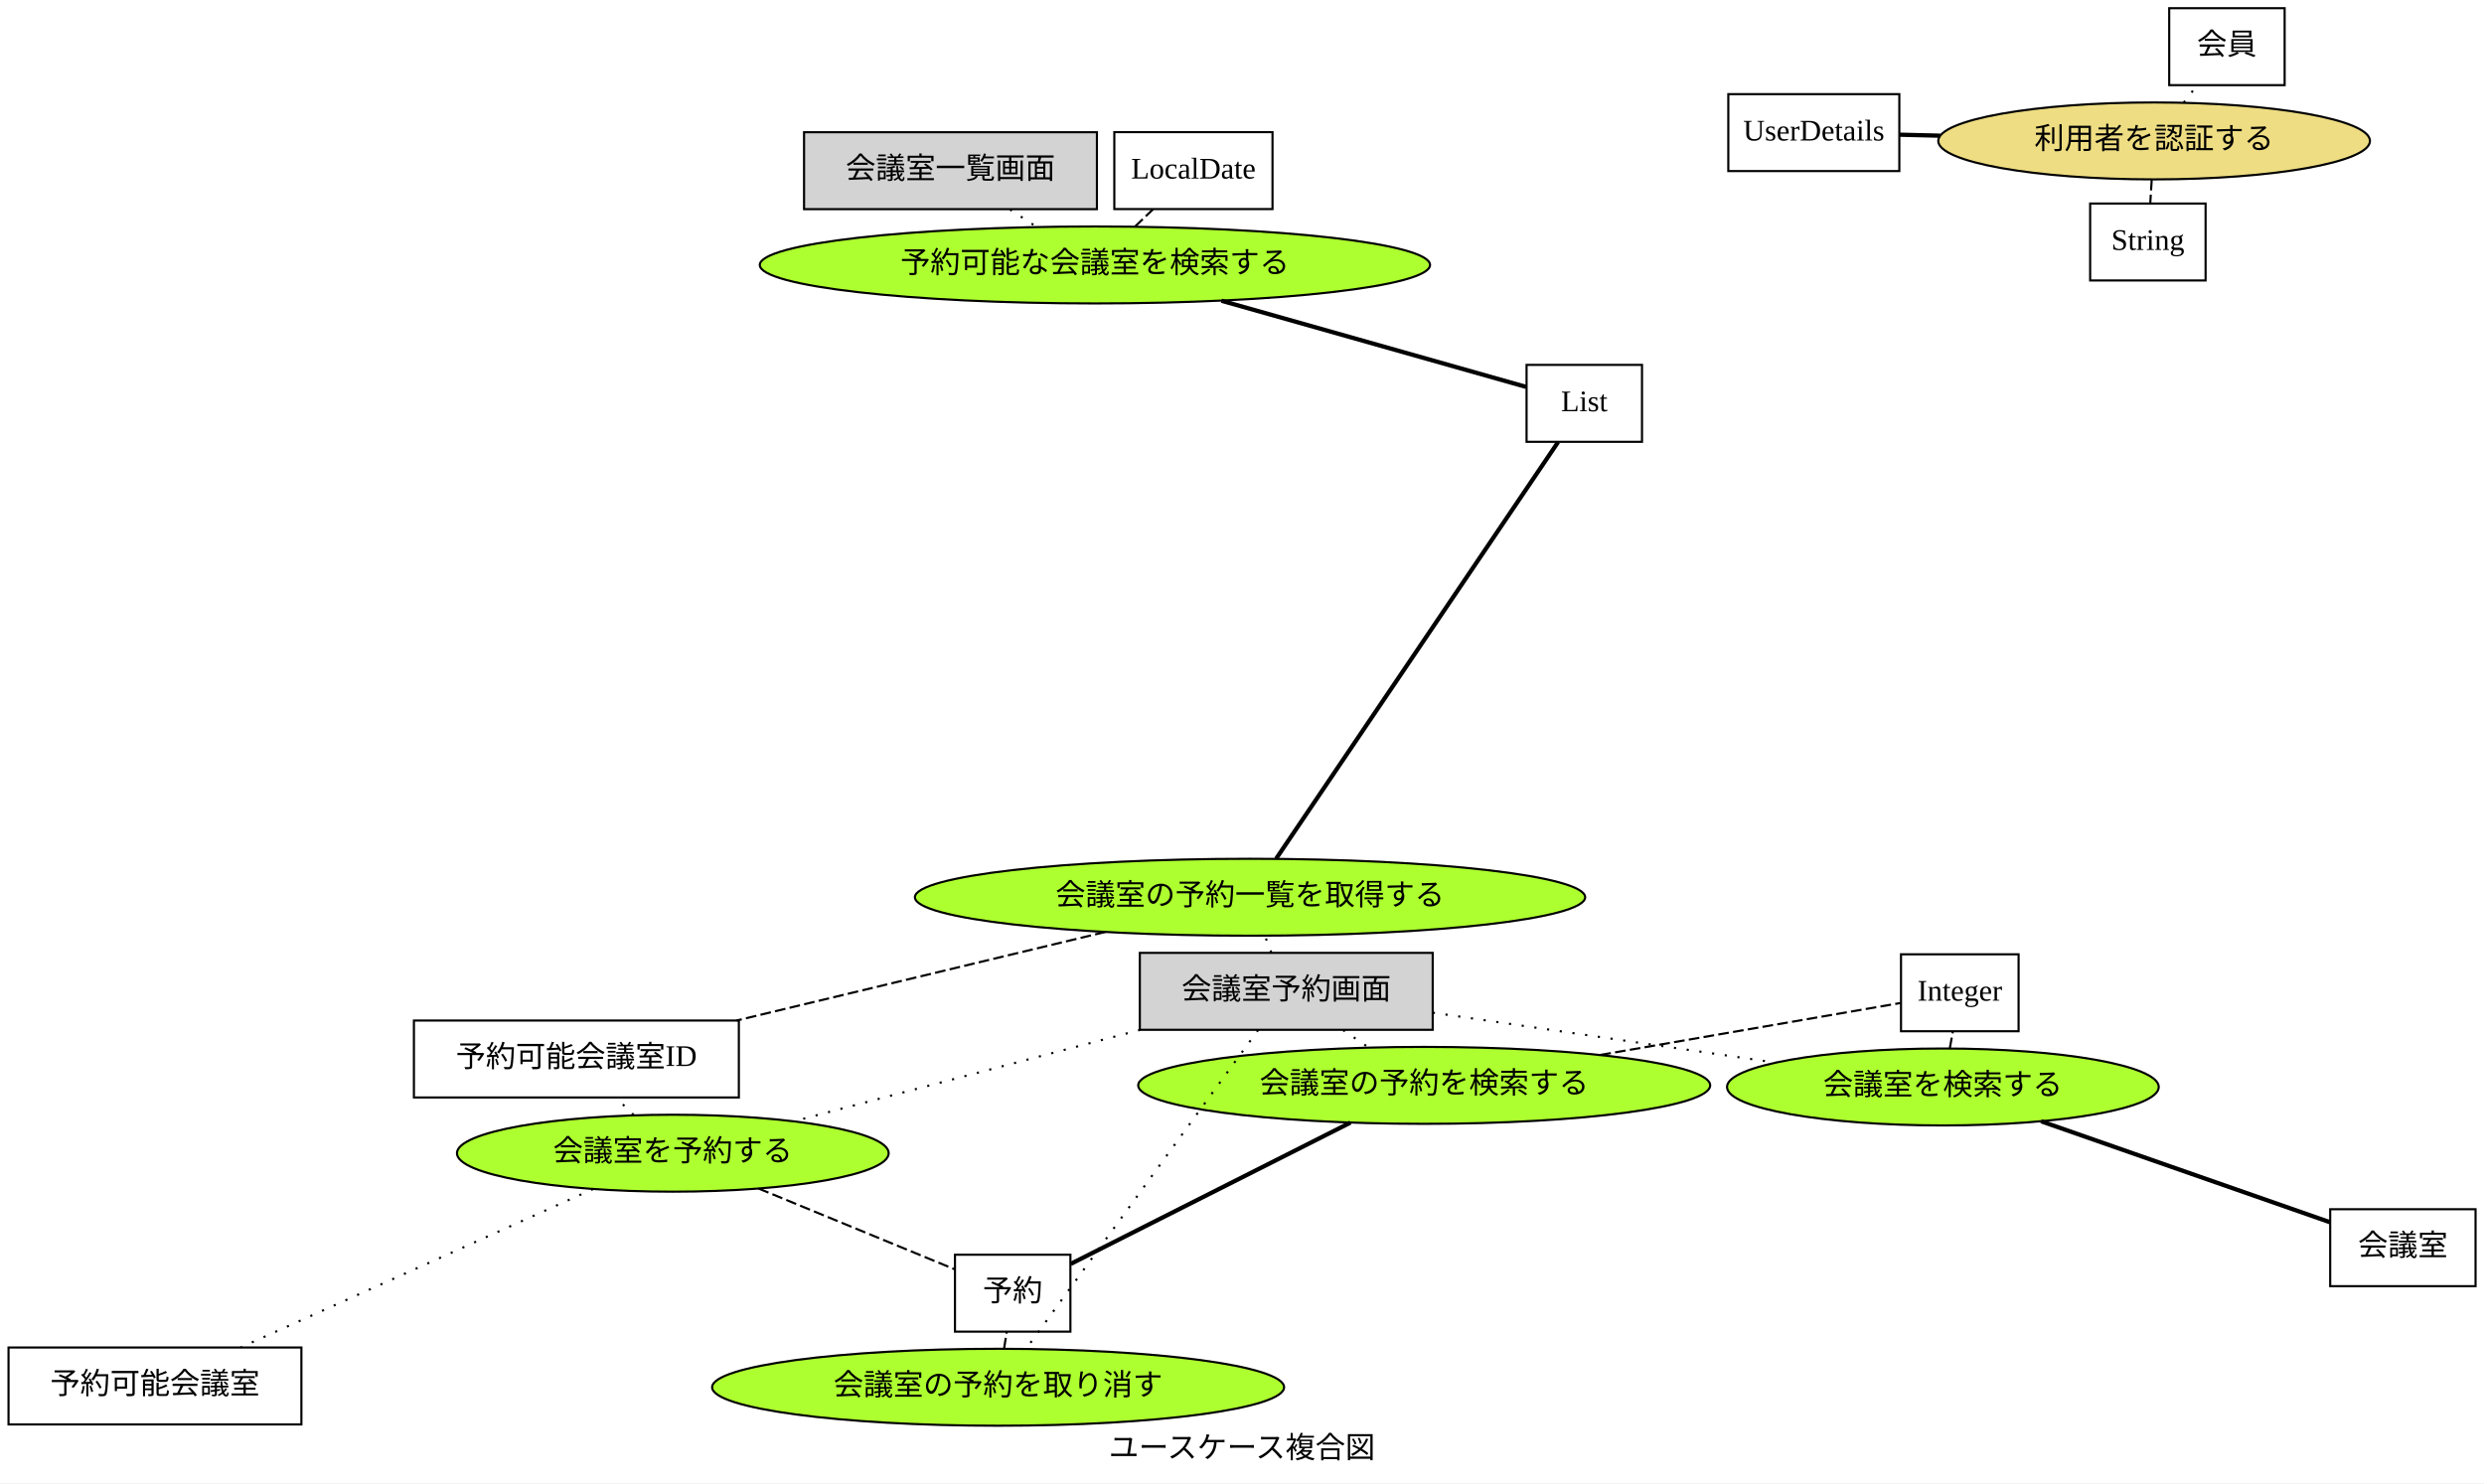
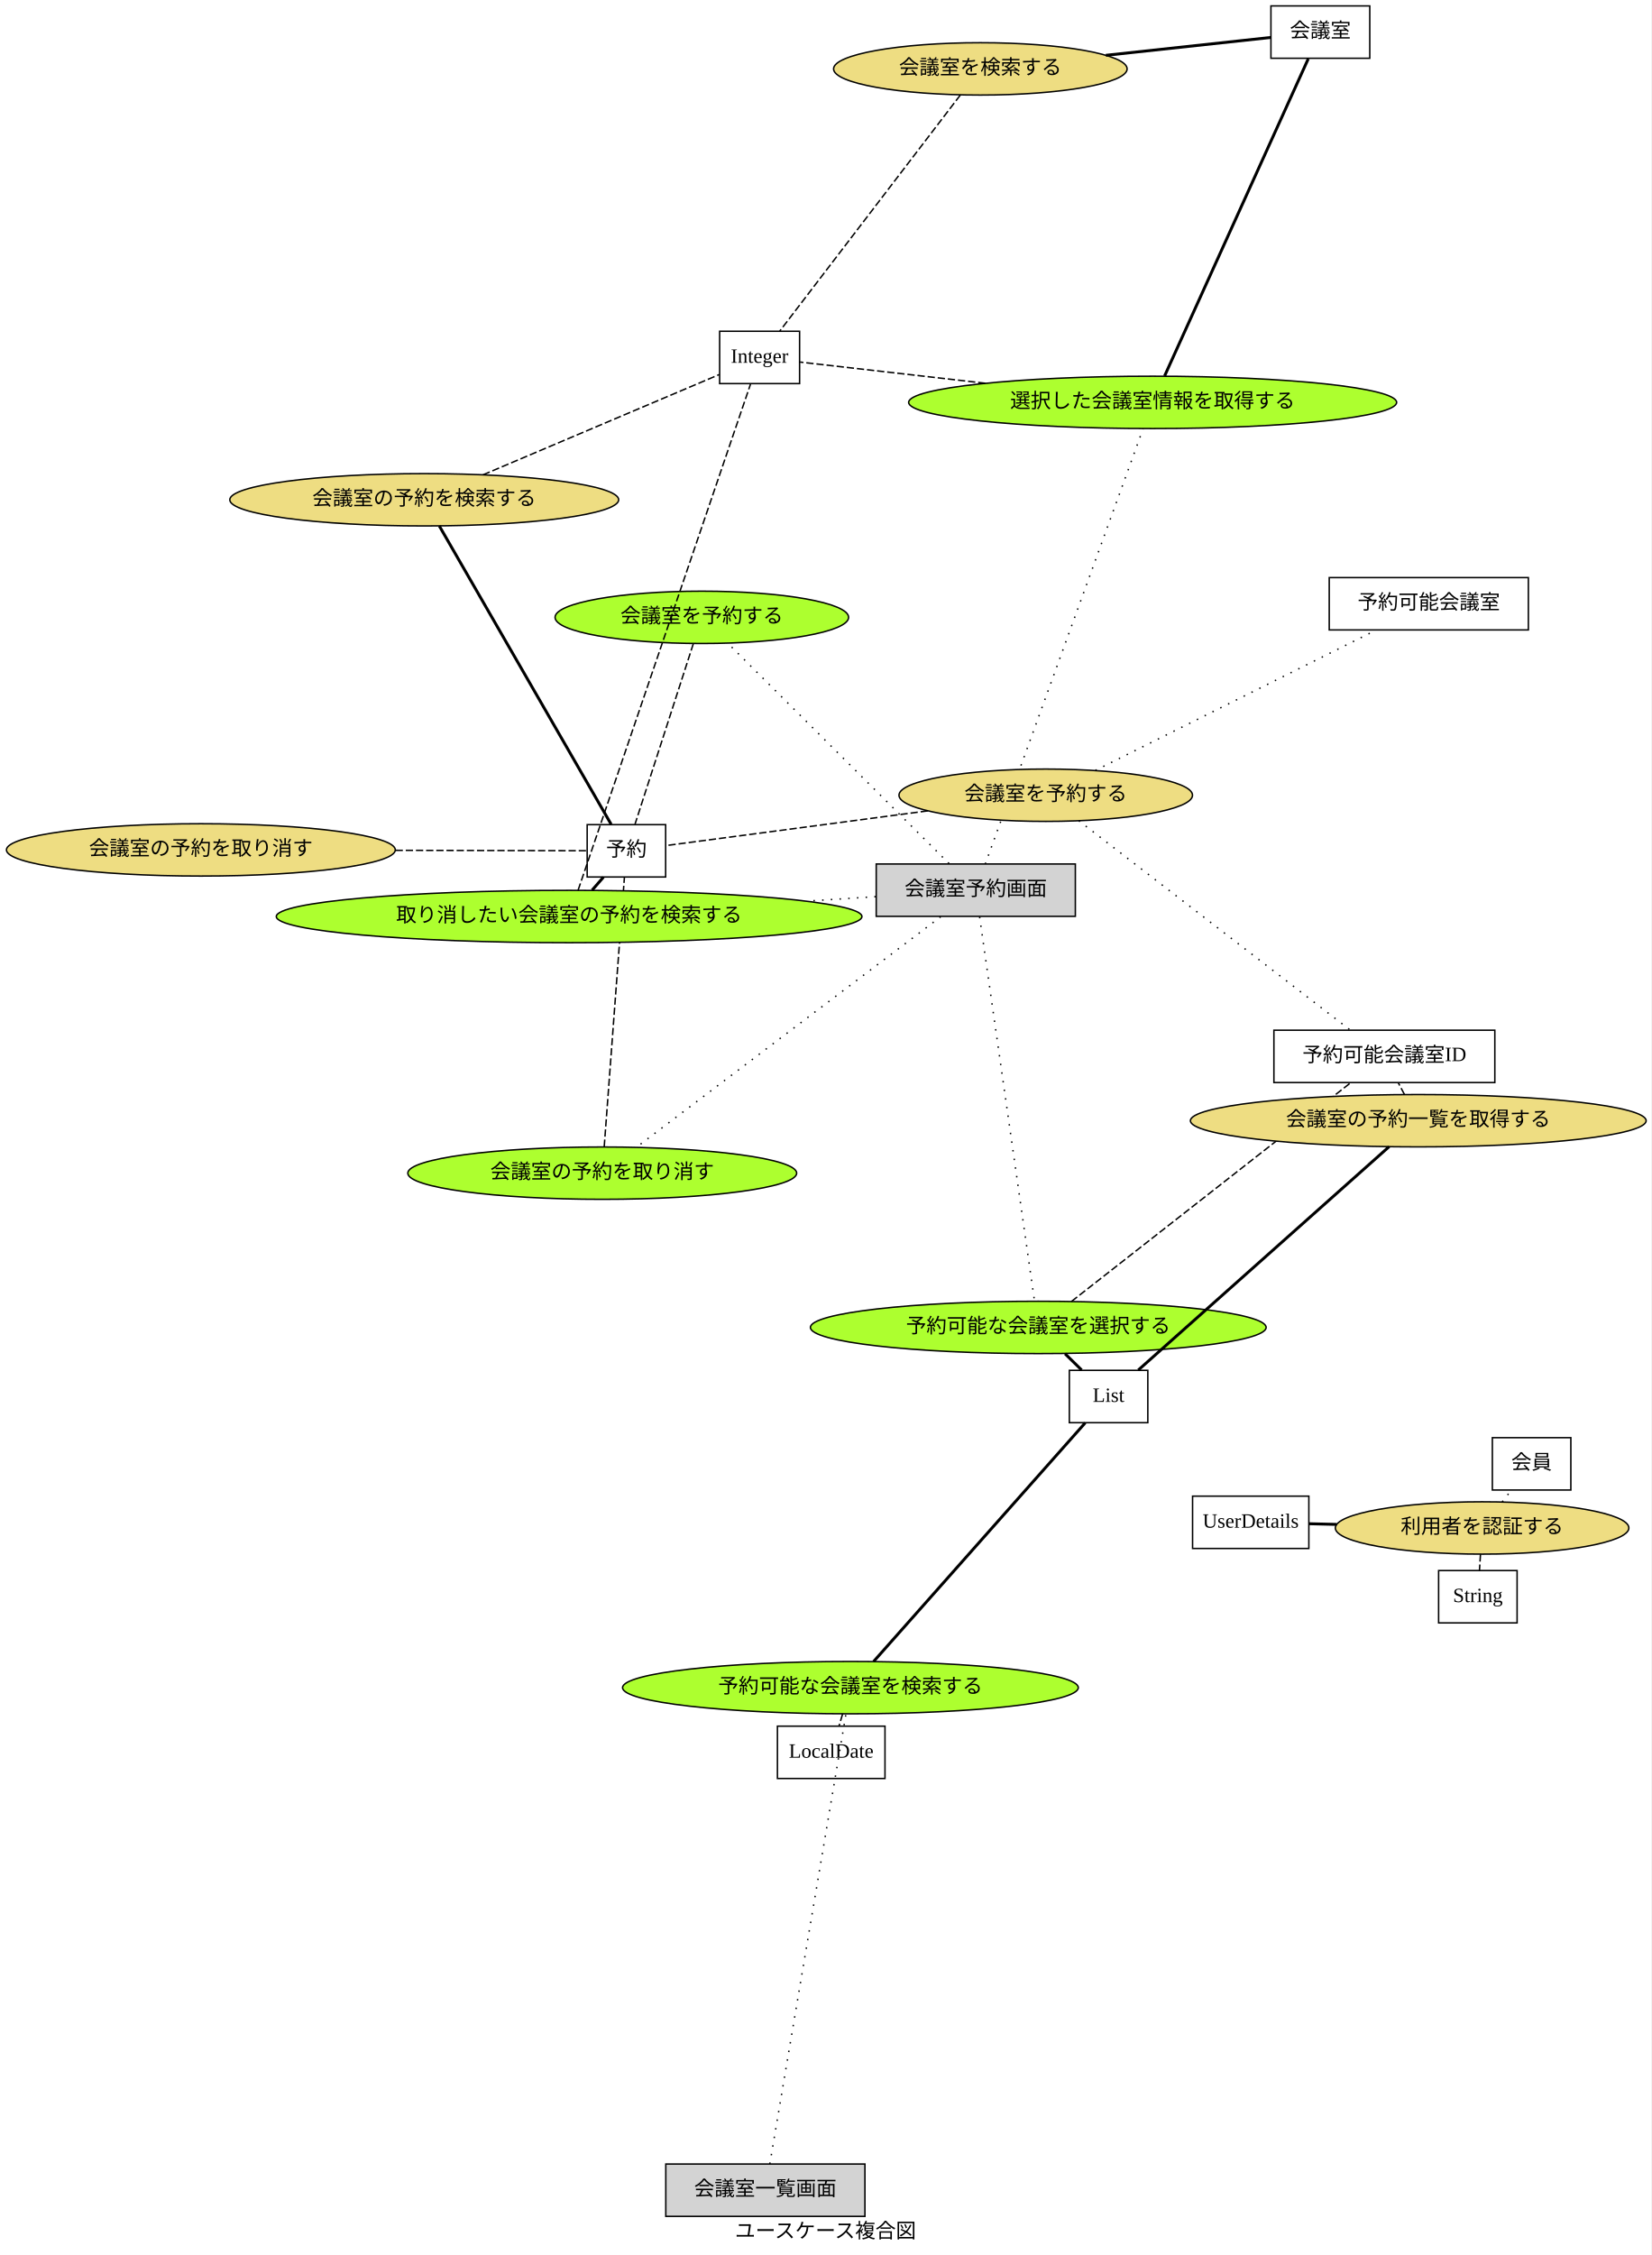
- <svg xmlns="http://www.w3.org/2000/svg" xmlns:xlink="http://www.w3.org/1999/xlink" width="1162pt" height="694pt" viewBox="0.00 0.00 1162.00 694.00">
-   <g id="graph0" class="graph" transform="scale(1 1) rotate(0) translate(4 667)">
-     <polygon fill="white" stroke="transparent" points="-4,27 -4,-667 1158,-667 1158,27 -4,27" />
-     <text text-anchor="middle" x="577" y="15.2" font-family="Times New Roman,serif" font-size="14.00">ユースケース複合図
+ <svg xmlns="http://www.w3.org/2000/svg" xmlns:xlink="http://www.w3.org/1999/xlink" width="1136pt" height="1551pt" viewBox="0.00 0.00 1136.00 1551.00">
+   <g id="graph0" class="graph" transform="scale(1 1) rotate(0) translate(4 1524)">
+     <polygon fill="white" stroke="transparent" points="-4,27 -4,-1524 1132,-1524 1132,27 -4,27" />
+     <text text-anchor="middle" x="564" y="15.2" font-family="Times New Roman,serif" font-size="14.00">ユースケース複合図
        </text>
    <g id="node1" class="node">
      <g id="a_node1">
-         <a xlink:href="https://github.com/k2works/application_programing_excercise_2022/tree/take13/src/main/java/mrs/application/service/reservation/ReservationService.java" xlink:title="ReservationService.cancel(Reservation)">
-           <ellipse fill="greenyellow" stroke="black" cx="462.91" cy="-17.86" rx="133.78" ry="18" />
-           <text text-anchor="middle" x="462.91" y="-14.16" font-family="Times New Roman,serif" font-size="14.00">会議室の予約を取り消す
+         <a xlink:href="https://github.com/k2works/application_programing_excercise_2022/tree/take13/src/main/java/mrs/application/scenario/MeetingRoomReservationScenario.java" xlink:title="MeetingRoomReservationScenario.cancel(Reservation)">
+           <ellipse fill="greenyellow" stroke="black" cx="410.34" cy="-717.1" rx="133.78" ry="18" />
+           <text text-anchor="middle" x="410.34" y="-713.4" font-family="Times New Roman,serif" font-size="14.00">会議室の予約を取り消す
                    </text>
        </a>
      </g>
    </g>
    <g id="node2" class="node">
      <g id="a_node2">
        <a xlink:title="Reservation">
-           <polygon fill="none" stroke="black" points="496.73,-79.88 442.73,-79.88 442.73,-43.88 496.73,-43.88 496.73,-79.88" />
-           <text text-anchor="middle" x="469.73" y="-58.18" font-family="Times New Roman,serif" font-size="14.00">予約
+           <polygon fill="none" stroke="black" points="453.97,-956.8 399.97,-956.8 399.97,-920.8 453.97,-920.8 453.97,-956.8" />
+           <text text-anchor="middle" x="426.97" y="-935.1" font-family="Times New Roman,serif" font-size="14.00">予約
                    </text>
        </a>
      </g>
    </g>
    <g id="edge1" class="edge">
-       <path fill="none" stroke="black" stroke-dasharray="5,2" d="M465.72,-36.02C466.12,-38.57 466.53,-41.2 466.93,-43.76" />
-     </g>
-     <g id="node4" class="node">
-       <g id="a_node4">
+       <path fill="none" stroke="black" stroke-dasharray="5,2" d="M411.7,-735.24C414.83,-776.92 422.49,-879.1 425.61,-920.72" />
+     </g>
+     <g id="node7" class="node">
+       <g id="a_node7">
+         <a xlink:href="https://github.com/k2works/application_programing_excercise_2022/tree/take13/src/main/java/mrs/application/scenario/MeetingRoomReservationScenario.java" xlink:title="MeetingRoomReservationScenario.findOne(Integer)">
+           <ellipse fill="greenyellow" stroke="black" cx="387.55" cy="-893.61" rx="201.46" ry="18" />
+           <text text-anchor="middle" x="387.55" y="-889.91" font-family="Times New Roman,serif" font-size="14.00">取り消したい会議室の予約を検索する
+                     </text>
+         </a>
+       </g>
+     </g>
+     <g id="edge6" class="edge">
+       <path fill="none" stroke="black" stroke-width="2" d="M411.16,-920.68C408.59,-917.73 405.93,-914.68 403.36,-911.73" />
+     </g>
+     <g id="node13" class="node">
+       <g id="a_node13">
        <a xlink:href="https://github.com/k2works/application_programing_excercise_2022/tree/take13/src/main/java/mrs/application/service/reservation/ReservationService.java" xlink:title="ReservationService.findOne(Integer)">
-           <ellipse fill="greenyellow" stroke="black" cx="662.23" cy="-159.12" rx="133.78" ry="18" />
-           <text text-anchor="middle" x="662.23" y="-155.42" font-family="Times New Roman,serif" font-size="14.00">会議室の予約を検索する
-                     </text>
-         </a>
-       </g>
-     </g>
-     <g id="edge3" class="edge">
-       <path fill="none" stroke="black" stroke-width="2" d="M496.91,-75.6C531.21,-92.93 590.25,-122.76 627.71,-141.69" />
+           <ellipse fill="#eedd82" stroke="black" cx="287.87" cy="-1180.25" rx="133.78" ry="18" />
+           <text text-anchor="middle" x="287.87" y="-1176.55" font-family="Times New Roman,serif" font-size="14.00">会議室の予約を検索する
+                     </text>
+         </a>
+       </g>
+     </g>
+     <g id="edge15" class="edge">
+       <path fill="none" stroke="black" stroke-width="2" d="M416.51,-956.95C390.67,-1001.8 324.02,-1117.49 298.26,-1162.22" />
    </g>
    <g id="node3" class="node">
      <g id="a_node3">
        <a xlink:title="ReservationsController">
-           <polygon fill="lightgray" stroke="black" points="666.21,-221.12 529.21,-221.12 529.21,-185.12 666.21,-185.12 666.21,-221.12" />
-           <text text-anchor="middle" x="597.71" y="-199.42" font-family="Times New Roman,serif" font-size="14.00">会議室予約画面
+           <polygon fill="lightgray" stroke="black" points="735.84,-929.74 598.84,-929.74 598.84,-893.74 735.84,-893.74 735.84,-929.74" />
+           <text text-anchor="middle" x="667.34" y="-908.04" font-family="Times New Roman,serif" font-size="14.00">会議室予約画面
                    </text>
        </a>
      </g>
    </g>
    <g id="edge2" class="edge">
-       <path fill="none" stroke="black" stroke-dasharray="1,5" d="M584.54,-185.02C558.77,-149.6 501.95,-71.51 476.13,-36.03" />
+       <path fill="none" stroke="black" stroke-dasharray="1,5" d="M643.16,-893.43C593.93,-856.14 482.6,-771.82 433.9,-734.94" />
+     </g>
+     <g id="node4" class="node">
+       <g id="a_node4">
+         <a xlink:href="https://github.com/k2works/application_programing_excercise_2022/tree/take13/src/main/java/mrs/application/scenario/MeetingRoomReservationScenario.java" xlink:title="MeetingRoomReservationScenario.findMeetingRoom(Integer)">
+           <ellipse fill="greenyellow" stroke="black" cx="789.01" cy="-1247.24" rx="167.87" ry="18" />
+           <text text-anchor="middle" x="789.01" y="-1243.54" font-family="Times New Roman,serif" font-size="14.00">選択した会議室情報を取得する
+                     </text>
+         </a>
+       </g>
    </g>
    <g id="edge5" class="edge">
-       <path fill="none" stroke="black" stroke-dasharray="1,5" d="M624.32,-184.97C628.21,-182.32 632.21,-179.59 636.09,-176.95" />
+       <path fill="none" stroke="black" stroke-dasharray="1,5" d="M673.88,-929.77C695,-988.03 761.26,-1170.73 782.44,-1229.11" />
+     </g>
+     <g id="edge8" class="edge">
+       <path fill="none" stroke="black" stroke-dasharray="1,5" d="M598.53,-907.28C583.73,-906.32 567.48,-905.27 550.77,-904.18" />
+     </g>
+     <g id="node8" class="node">
+       <g id="a_node8">
+         <a xlink:href="https://github.com/k2works/application_programing_excercise_2022/tree/take13/src/main/java/mrs/application/scenario/MeetingRoomReservationScenario.java" xlink:title="MeetingRoomReservationScenario.findReservations(ReservableRoomId)">
+           <ellipse fill="greenyellow" stroke="black" cx="710.33" cy="-610.99" rx="156.77" ry="18" />
+           <text text-anchor="middle" x="710.33" y="-607.29" font-family="Times New Roman,serif" font-size="14.00">予約可能な会議室を選択する
+                     </text>
+         </a>
+       </g>
+     </g>
+     <g id="edge11" class="edge">
+       <path fill="none" stroke="black" stroke-dasharray="1,5" d="M669.96,-893.38C677.65,-839.56 700.09,-682.62 707.74,-629.11" />
+     </g>
+     <g id="node11" class="node">
+       <g id="a_node11">
+         <a xlink:href="https://github.com/k2works/application_programing_excercise_2022/tree/take13/src/main/java/mrs/application/scenario/MeetingRoomReservationScenario.java" xlink:title="MeetingRoomReservationScenario.reserve(Reservation)">
+           <ellipse fill="greenyellow" stroke="black" cx="478.86" cy="-1099.39" rx="100.98" ry="18" />
+           <text text-anchor="middle" x="478.86" y="-1095.69" font-family="Times New Roman,serif" font-size="14.00">会議室を予約する
+                     </text>
+         </a>
+       </g>
+     </g>
+     <g id="edge13" class="edge">
+       <path fill="none" stroke="black" stroke-dasharray="1,5" d="M648.92,-930.07C612.7,-966.13 532.62,-1045.86 496.79,-1081.53" />
    </g>
    <g id="node6" class="node">
      <g id="a_node6">
-         <a xlink:href="https://github.com/k2works/application_programing_excercise_2022/tree/take13/src/main/java/mrs/application/service/reservation/ReservationService.java" xlink:title="ReservationService.findReservations(ReservableRoomId)">
-           <ellipse fill="greenyellow" stroke="black" cx="580.76" cy="-247.15" rx="156.77" ry="18" />
-           <text text-anchor="middle" x="580.76" y="-243.45" font-family="Times New Roman,serif" font-size="14.00">会議室の予約一覧を取得する
-                     </text>
-         </a>
-       </g>
-     </g>
-     <g id="edge8" class="edge">
-       <path fill="none" stroke="black" stroke-dasharray="1,5" d="M590.72,-221.29C589.73,-223.85 588.72,-226.48 587.73,-229.03" />
+         <a xlink:title="Integer">
+           <polygon fill="none" stroke="black" points="546.11,-1296.16 491.11,-1296.16 491.11,-1260.16 546.11,-1260.16 546.11,-1296.16" />
+           <text text-anchor="middle" x="518.61" y="-1274.46" font-family="Times New Roman,serif" font-size="14.00">Integer
+                     </text>
+         </a>
+       </g>
+     </g>
+     <g id="edge4" class="edge">
+       <path fill="none" stroke="black" stroke-dasharray="5,2" d="M673.94,-1260.4C626.94,-1265.77 576.62,-1271.53 546.39,-1274.98" />
+     </g>
+     <g id="node5" class="node">
+       <g id="a_node5">
+         <a xlink:title="MeetingRoom">
+           <polygon fill="none" stroke="black" points="938.4,-1519.93 870.4,-1519.93 870.4,-1483.93 938.4,-1483.93 938.4,-1519.93" />
+           <text text-anchor="middle" x="904.4" y="-1498.23" font-family="Times New Roman,serif" font-size="14.00">会議室
+                     </text>
+         </a>
+       </g>
+     </g>
+     <g id="edge3" class="edge">
+       <path fill="none" stroke="black" stroke-width="2" d="M896.1,-1483.61C874.81,-1436.62 818.44,-1312.2 797.23,-1265.39" />
+     </g>
+     <g id="node17" class="node">
+       <g id="a_node17">
+         <a xlink:href="https://github.com/k2works/application_programing_excercise_2022/tree/take13/src/main/java/mrs/application/service/room/RoomService.java" xlink:title="RoomService.findMeetingRoom(Integer)">
+           <ellipse fill="#eedd82" stroke="black" cx="670.48" cy="-1476.62" rx="100.98" ry="18" />
+           <text text-anchor="middle" x="670.48" y="-1472.92" font-family="Times New Roman,serif" font-size="14.00">会議室を検索する
+                     </text>
+         </a>
+       </g>
+     </g>
+     <g id="edge22" class="edge">
+       <path fill="none" stroke="black" stroke-width="2" d="M870.38,-1498.25C840.67,-1495.03 796.24,-1490.23 756.81,-1485.96" />
+     </g>
+     <g id="edge7" class="edge">
+       <path fill="none" stroke="black" stroke-dasharray="5,2" d="M393.7,-911.64C415.66,-976.09 490.14,-1194.63 512.33,-1259.72" />
+     </g>
+     <g id="node10" class="node">
+       <g id="a_node10">
+         <a xlink:title="ReservableRoomId">
+           <polygon fill="none" stroke="black" points="1024.44,-815.42 872.44,-815.42 872.44,-779.42 1024.44,-779.42 1024.44,-815.42" />
+           <text text-anchor="middle" x="948.44" y="-793.72" font-family="Times New Roman,serif" font-size="14.00">予約可能会議室ID
+                     </text>
+         </a>
+       </g>
+     </g>
+     <g id="edge10" class="edge">
+       <path fill="none" stroke="black" stroke-dasharray="5,2" d="M733.16,-628.86C778.55,-664.41 879.7,-743.6 925.32,-779.33" />
    </g>
    <g id="node9" class="node">
      <g id="a_node9">
-         <a xlink:href="https://github.com/k2works/application_programing_excercise_2022/tree/take13/src/main/java/mrs/application/service/reservation/ReservationService.java" xlink:title="ReservationService.reserve(Reservation)">
-           <ellipse fill="greenyellow" stroke="black" cx="310.74" cy="-127.38" rx="100.98" ry="18" />
-           <text text-anchor="middle" x="310.74" y="-123.68" font-family="Times New Roman,serif" font-size="14.00">会議室を予約する
-                     </text>
-         </a>
-       </g>
+         <a xlink:title="List">
+           <polygon fill="none" stroke="black" points="785.7,-581.47 731.7,-581.47 731.7,-545.47 785.7,-545.47 785.7,-581.47" />
+           <text text-anchor="middle" x="758.7" y="-559.77" font-family="Times New Roman,serif" font-size="14.00">List
+                     </text>
+         </a>
+       </g>
+     </g>
+     <g id="edge9" class="edge">
+       <path fill="none" stroke="black" stroke-width="2" d="M740.14,-581.71C736.41,-585.37 732.49,-589.22 728.76,-592.88" />
+     </g>
+     <g id="node14" class="node">
+       <g id="a_node14">
+         <a xlink:href="https://github.com/k2works/application_programing_excercise_2022/tree/take13/src/main/java/mrs/application/service/reservation/ReservationService.java" xlink:title="ReservationService.findReservations(ReservableRoomId)">
+           <ellipse fill="#eedd82" stroke="black" cx="971.77" cy="-753.17" rx="156.77" ry="18" />
+           <text text-anchor="middle" x="971.77" y="-749.47" font-family="Times New Roman,serif" font-size="14.00">会議室の予約一覧を取得する
+                     </text>
+         </a>
+       </g>
+     </g>
+     <g id="edge17" class="edge">
+       <path fill="none" stroke="black" stroke-width="2" d="M779.13,-581.66C819.96,-618.01 911.19,-699.24 951.71,-735.32" />
+     </g>
+     <g id="node18" class="node">
+       <g id="a_node18">
+         <a xlink:href="https://github.com/k2works/application_programing_excercise_2022/tree/take13/src/main/java/mrs/application/service/room/RoomService.java" xlink:title="RoomService.findReservableRooms(LocalDate)">
+           <ellipse fill="greenyellow" stroke="black" cx="581.09" cy="-363.23" rx="156.77" ry="18" />
+           <text text-anchor="middle" x="581.09" y="-359.53" font-family="Times New Roman,serif" font-size="14.00">予約可能な会議室を検索する
+                     </text>
+         </a>
+       </g>
+     </g>
+     <g id="edge24" class="edge">
+       <path fill="none" stroke="black" stroke-width="2" d="M742.62,-545.35C708.81,-507.22 630.67,-419.13 597,-381.17" />
    </g>
    <g id="edge12" class="edge">
-       <path fill="none" stroke="black" stroke-dasharray="1,5" d="M529.34,-185.08C479.94,-172.04 413.99,-154.63 367.49,-142.36" />
-     </g>
-     <g id="node11" class="node">
-       <g id="a_node11">
-         <a xlink:href="https://github.com/k2works/application_programing_excercise_2022/tree/take13/src/main/java/mrs/application/service/room/RoomService.java" xlink:title="RoomService.findMeetingRoom(Integer)">
-           <ellipse fill="greenyellow" stroke="black" cx="904.87" cy="-158.37" rx="100.98" ry="18" />
-           <text text-anchor="middle" x="904.87" y="-154.67" font-family="Times New Roman,serif" font-size="14.00">会議室を検索する
-                     </text>
-         </a>
-       </g>
-     </g>
-     <g id="edge15" class="edge">
-       <path fill="none" stroke="black" stroke-dasharray="1,5" d="M666.26,-193.14C713.82,-186.21 777.27,-176.96 826.78,-169.75" />
-     </g>
-     <g id="node5" class="node">
-       <g id="a_node5">
-         <a xlink:title="Integer">
-           <polygon fill="none" stroke="black" points="940.28,-220.45 885.28,-220.45 885.28,-184.45 940.28,-184.45 940.28,-220.45" />
-           <text text-anchor="middle" x="912.78" y="-198.75" font-family="Times New Roman,serif" font-size="14.00">Integer
-                     </text>
-         </a>
-       </g>
-     </g>
-     <g id="edge4" class="edge">
-       <path fill="none" stroke="black" stroke-dasharray="5,2" d="M744.62,-173.37C793.11,-181.75 851.35,-191.83 885.01,-197.65" />
-     </g>
-     <g id="node8" class="node">
-       <g id="a_node8">
-         <a xlink:title="ReservableRoomId">
-           <polygon fill="none" stroke="black" points="341.63,-189.46 189.63,-189.46 189.63,-153.46 341.63,-153.46 341.63,-189.46" />
-           <text text-anchor="middle" x="265.63" y="-167.76" font-family="Times New Roman,serif" font-size="14.00">予約可能会議室ID
-                     </text>
-         </a>
-       </g>
-     </g>
-     <g id="edge7" class="edge">
-       <path fill="none" stroke="black" stroke-dasharray="5,2" d="M513.15,-230.92C462.43,-218.73 392.99,-202.05 340.57,-189.46" />
-     </g>
-     <g id="node7" class="node">
-       <g id="a_node7">
-         <a xlink:title="List">
-           <polygon fill="none" stroke="black" points="764.12,-496.26 710.12,-496.26 710.12,-460.26 764.12,-460.26 764.12,-496.26" />
-           <text text-anchor="middle" x="737.12" y="-474.56" font-family="Times New Roman,serif" font-size="14.00">List
-                     </text>
-         </a>
-       </g>
-     </g>
-     <g id="edge6" class="edge">
-       <path fill="none" stroke="black" stroke-width="2" d="M724.85,-460.12C695.62,-416.92 622.14,-308.32 592.97,-265.2" />
-     </g>
-     <g id="node13" class="node">
-       <g id="a_node13">
-         <a xlink:href="https://github.com/k2works/application_programing_excercise_2022/tree/take13/src/main/java/mrs/application/service/room/RoomService.java" xlink:title="RoomService.findReservableRooms(LocalDate)">
-           <ellipse fill="greenyellow" stroke="black" cx="508.2" cy="-543.02" rx="156.77" ry="18" />
-           <text text-anchor="middle" x="508.2" y="-539.32" font-family="Times New Roman,serif" font-size="14.00">予約可能な会議室を検索する
-                     </text>
-         </a>
-       </g>
-     </g>
-     <g id="edge16" class="edge">
-       <path fill="none" stroke="black" stroke-width="2" d="M709.96,-485.94C675.02,-495.83 613.37,-513.27 567.38,-526.28" />
-     </g>
-     <g id="edge9" class="edge">
-       <path fill="none" stroke="black" stroke-dasharray="5,2" d="M350.86,-110.85C379.56,-99.02 417.43,-83.43 442.63,-73.04" />
-     </g>
-     <g id="edge10" class="edge">
-       <path fill="none" stroke="black" stroke-dasharray="1,5" d="M292.39,-145.31C289.66,-147.97 286.84,-150.73 284.11,-153.4" />
-     </g>
-     <g id="node10" class="node">
-       <g id="a_node10">
-         <a xlink:title="ReservableRoom">
-           <polygon fill="none" stroke="black" points="136.99,-36.46 -0.01,-36.46 -0.01,-0.46 136.99,-0.46 136.99,-36.46" />
-           <text text-anchor="middle" x="68.49" y="-14.76" font-family="Times New Roman,serif" font-size="14.00">予約可能会議室
-                     </text>
-         </a>
-       </g>
-     </g>
-     <g id="edge11" class="edge">
-       <path fill="none" stroke="black" stroke-dasharray="1,5" d="M273.42,-110.6C228.83,-90.55 154.51,-57.13 108.68,-36.53" />
-     </g>
-     <g id="edge14" class="edge">
-       <path fill="none" stroke="black" stroke-dasharray="5,2" d="M908.13,-176.55C908.59,-179.12 909.06,-181.75 909.52,-184.31" />
+       <path fill="none" stroke="black" stroke-dasharray="5,2" d="M473.01,-1081.28C463.04,-1050.44 442.88,-988.05 432.88,-957.09" />
    </g>
    <g id="node12" class="node">
      <g id="a_node12">
-         <a xlink:title="MeetingRoom">
-           <polygon fill="none" stroke="black" points="1154.05,-101.16 1086.05,-101.16 1086.05,-65.16 1154.05,-65.16 1154.05,-101.16" />
-           <text text-anchor="middle" x="1120.05" y="-79.46" font-family="Times New Roman,serif" font-size="14.00">会議室
-                     </text>
-         </a>
-       </g>
-     </g>
-     <g id="edge13" class="edge">
-       <path fill="none" stroke="black" stroke-width="2" d="M1085.95,-95.08C1049.45,-107.84 991.34,-128.15 950.82,-142.31" />
-     </g>
-     <g id="node14" class="node">
-       <g id="a_node14">
-         <a xlink:title="LocalDate">
-           <polygon fill="none" stroke="black" points="591.27,-605.17 517.27,-605.17 517.27,-569.17 591.27,-569.17 591.27,-605.17" />
-           <text text-anchor="middle" x="554.27" y="-583.47" font-family="Times New Roman,serif" font-size="14.00">LocalDate
-                     </text>
-         </a>
-       </g>
-     </g>
-     <g id="edge17" class="edge">
-       <path fill="none" stroke="black" stroke-dasharray="5,2" d="M526.94,-560.98C529.73,-563.65 532.61,-566.41 535.4,-569.08" />
+         <a xlink:href="https://github.com/k2works/application_programing_excercise_2022/tree/take13/src/main/java/mrs/application/service/reservation/ReservationService.java" xlink:title="ReservationService.cancel(Reservation)">
+           <ellipse fill="#eedd82" stroke="black" cx="134.2" cy="-939.44" rx="133.78" ry="18" />
+           <text text-anchor="middle" x="134.2" y="-935.74" font-family="Times New Roman,serif" font-size="14.00">会議室の予約を取り消す
+                     </text>
+         </a>
+       </g>
+     </g>
+     <g id="edge14" class="edge">
+       <path fill="none" stroke="black" stroke-dasharray="5,2" d="M268.16,-939.15C317.85,-939.04 369.46,-938.92 399.87,-938.86" />
+     </g>
+     <g id="edge16" class="edge">
+       <path fill="none" stroke="black" stroke-dasharray="5,2" d="M328.32,-1197.42C374.98,-1217.21 450.44,-1249.23 490.9,-1266.4" />
+     </g>
+     <g id="edge18" class="edge">
+       <path fill="none" stroke="black" stroke-dasharray="5,2" d="M962.28,-771.17C960.87,-773.85 959.41,-776.62 957.99,-779.3" />
    </g>
    <g id="node15" class="node">
      <g id="a_node15">
-         <a xlink:title="RoomsController">
-           <polygon fill="lightgray" stroke="black" points="509.13,-605.13 372.13,-605.13 372.13,-569.13 509.13,-569.13 509.13,-605.13" />
-           <text text-anchor="middle" x="440.63" y="-583.43" font-family="Times New Roman,serif" font-size="14.00">会議室一覧画面
-                     </text>
-         </a>
-       </g>
-     </g>
-     <g id="edge18" class="edge">
-       <path fill="none" stroke="black" stroke-dasharray="1,5" d="M468.5,-568.94C472.57,-566.28 476.77,-563.54 480.83,-560.89" />
+         <a xlink:href="https://github.com/k2works/application_programing_excercise_2022/tree/take13/src/main/java/mrs/application/service/reservation/ReservationService.java" xlink:title="ReservationService.reserve(Reservation)">
+           <ellipse fill="#eedd82" stroke="black" cx="715.47" cy="-977.04" rx="100.98" ry="18" />
+           <text text-anchor="middle" x="715.47" y="-973.34" font-family="Times New Roman,serif" font-size="14.00">会議室を予約する
+                     </text>
+         </a>
+       </g>
+     </g>
+     <g id="edge19" class="edge">
+       <path fill="none" stroke="black" stroke-dasharray="5,2" d="M634.34,-966.29C573.84,-958.27 494.89,-947.8 454.06,-942.39" />
+     </g>
+     <g id="edge20" class="edge">
+       <path fill="none" stroke="black" stroke-dasharray="1,5" d="M738.23,-959.49C782.54,-925.33 879.96,-850.22 924.89,-815.58" />
    </g>
    <g id="node16" class="node">
      <g id="a_node16">
-         <a xlink:href="https://github.com/k2works/application_programing_excercise_2022/tree/take13/src/main/java/mrs/application/service/user/UserService.java" xlink:title="UserService.loadUserByUsername(String)">
-           <ellipse fill="#eedd82" stroke="black" cx="1003.68" cy="-601.06" rx="100.98" ry="18" />
-           <text text-anchor="middle" x="1003.68" y="-597.36" font-family="Times New Roman,serif" font-size="14.00">利用者を認証する
-                     </text>
-         </a>
-       </g>
-     </g>
-     <g id="node18" class="node">
-       <g id="a_node18">
-         <a xlink:title="String">
-           <polygon fill="none" stroke="black" points="1027.76,-571.76 973.76,-571.76 973.76,-535.76 1027.76,-535.76 1027.76,-571.76" />
-           <text text-anchor="middle" x="1000.76" y="-550.06" font-family="Times New Roman,serif" font-size="14.00">String
-                     </text>
-         </a>
-       </g>
-     </g>
-     <g id="edge20" class="edge">
-       <path fill="none" stroke="black" stroke-dasharray="5,2" d="M1002.56,-582.91C1002.33,-579.26 1002.1,-575.43 1001.87,-571.79" />
+         <a xlink:title="ReservableRoom">
+           <polygon fill="none" stroke="black" points="1047.51,-1126.73 910.51,-1126.73 910.51,-1090.73 1047.51,-1090.73 1047.51,-1126.73" />
+           <text text-anchor="middle" x="979.01" y="-1105.03" font-family="Times New Roman,serif" font-size="14.00">予約可能会議室
+                     </text>
+         </a>
+       </g>
+     </g>
+     <g id="edge21" class="edge">
+       <path fill="none" stroke="black" stroke-dasharray="1,5" d="M749.65,-994.12C799.51,-1019.04 891.78,-1065.14 942.77,-1090.63" />
+     </g>
+     <g id="edge23" class="edge">
+       <path fill="none" stroke="black" stroke-dasharray="5,2" d="M656.73,-1458.66C627.89,-1420.97 561.34,-1334 532.43,-1296.22" />
    </g>
    <g id="node19" class="node">
      <g id="a_node19">
+         <a xlink:title="LocalDate">
+           <polygon fill="none" stroke="black" points="604.87,-336.74 530.87,-336.74 530.87,-300.74 604.87,-300.74 604.87,-336.74" />
+           <text text-anchor="middle" x="567.87" y="-315.04" font-family="Times New Roman,serif" font-size="14.00">LocalDate
+                     </text>
+         </a>
+       </g>
+     </g>
+     <g id="edge25" class="edge">
+       <path fill="none" stroke="black" stroke-dasharray="5,2" d="M575.71,-345.13C574.91,-342.44 574.09,-339.66 573.28,-336.96" />
+     </g>
+     <g id="node20" class="node">
+       <g id="a_node20">
+         <a xlink:title="RoomsController">
+           <polygon fill="lightgray" stroke="black" points="591.07,-35.57 454.07,-35.57 454.07,0.43 591.07,0.43 591.07,-35.57" />
+           <text text-anchor="middle" x="522.57" y="-13.87" font-family="Times New Roman,serif" font-size="14.00">会議室一覧画面
+                     </text>
+         </a>
+       </g>
+     </g>
+     <g id="edge26" class="edge">
+       <path fill="none" stroke="black" stroke-dasharray="1,5" d="M525.63,-35.67C535.72,-95.26 567.84,-284.96 577.98,-344.9" />
+     </g>
+     <g id="node21" class="node">
+       <g id="a_node21">
+         <a xlink:href="https://github.com/k2works/application_programing_excercise_2022/tree/take13/src/main/java/mrs/application/service/user/UserService.java" xlink:title="UserService.loadUserByUsername(String)">
+           <ellipse fill="#eedd82" stroke="black" cx="1015.68" cy="-473.06" rx="100.98" ry="18" />
+           <text text-anchor="middle" x="1015.68" y="-469.36" font-family="Times New Roman,serif" font-size="14.00">利用者を認証する
+                     </text>
+         </a>
+       </g>
+     </g>
+     <g id="node23" class="node">
+       <g id="a_node23">
+         <a xlink:title="String">
+           <polygon fill="none" stroke="black" points="1039.76,-443.76 985.76,-443.76 985.76,-407.76 1039.76,-407.76 1039.76,-443.76" />
+           <text text-anchor="middle" x="1012.76" y="-422.06" font-family="Times New Roman,serif" font-size="14.00">String
+                     </text>
+         </a>
+       </g>
+     </g>
+     <g id="edge28" class="edge">
+       <path fill="none" stroke="black" stroke-dasharray="5,2" d="M1014.56,-454.91C1014.33,-451.26 1014.1,-447.43 1013.87,-443.79" />
+     </g>
+     <g id="node24" class="node">
+       <g id="a_node24">
        <a xlink:title="User">
-           <polygon fill="none" stroke="black" points="1064.74,-663.16 1010.74,-663.16 1010.74,-627.16 1064.74,-627.16 1064.74,-663.16" />
-           <text text-anchor="middle" x="1037.74" y="-641.46" font-family="Times New Roman,serif" font-size="14.00">会員
-                     </text>
-         </a>
-       </g>
-     </g>
-     <g id="edge21" class="edge">
-       <path fill="none" stroke="black" stroke-dasharray="1,5" d="M1017.53,-619C1019.6,-621.67 1021.72,-624.42 1023.79,-627.1" />
-     </g>
-     <g id="node17" class="node">
-       <g id="a_node17">
+           <polygon fill="none" stroke="black" points="1076.74,-535.16 1022.74,-535.16 1022.74,-499.16 1076.74,-499.16 1076.74,-535.16" />
+           <text text-anchor="middle" x="1049.74" y="-513.46" font-family="Times New Roman,serif" font-size="14.00">会員
+                     </text>
+         </a>
+       </g>
+     </g>
+     <g id="edge29" class="edge">
+       <path fill="none" stroke="black" stroke-dasharray="1,5" d="M1029.53,-491C1031.6,-493.67 1033.72,-496.42 1035.79,-499.1" />
+     </g>
+     <g id="node22" class="node">
+       <g id="a_node22">
        <a xlink:title="UserDetails">
-           <polygon fill="none" stroke="black" points="884.49,-622.95 804.49,-622.95 804.49,-586.95 884.49,-586.95 884.49,-622.95" />
-           <text text-anchor="middle" x="844.49" y="-601.25" font-family="Times New Roman,serif" font-size="14.00">UserDetails
-                     </text>
-         </a>
-       </g>
-     </g>
-     <g id="edge19" class="edge">
-       <path fill="none" stroke="black" stroke-width="2" d="M884.66,-603.97C890.64,-603.82 897.03,-603.67 903.62,-603.51" />
+           <polygon fill="none" stroke="black" points="896.49,-494.95 816.49,-494.95 816.49,-458.95 896.49,-458.95 896.49,-494.95" />
+           <text text-anchor="middle" x="856.49" y="-473.25" font-family="Times New Roman,serif" font-size="14.00">UserDetails
+                     </text>
+         </a>
+       </g>
+     </g>
+     <g id="edge27" class="edge">
+       <path fill="none" stroke="black" stroke-width="2" d="M896.66,-475.97C902.64,-475.82 909.03,-475.67 915.62,-475.51" />
    </g>
  </g>
</svg>
